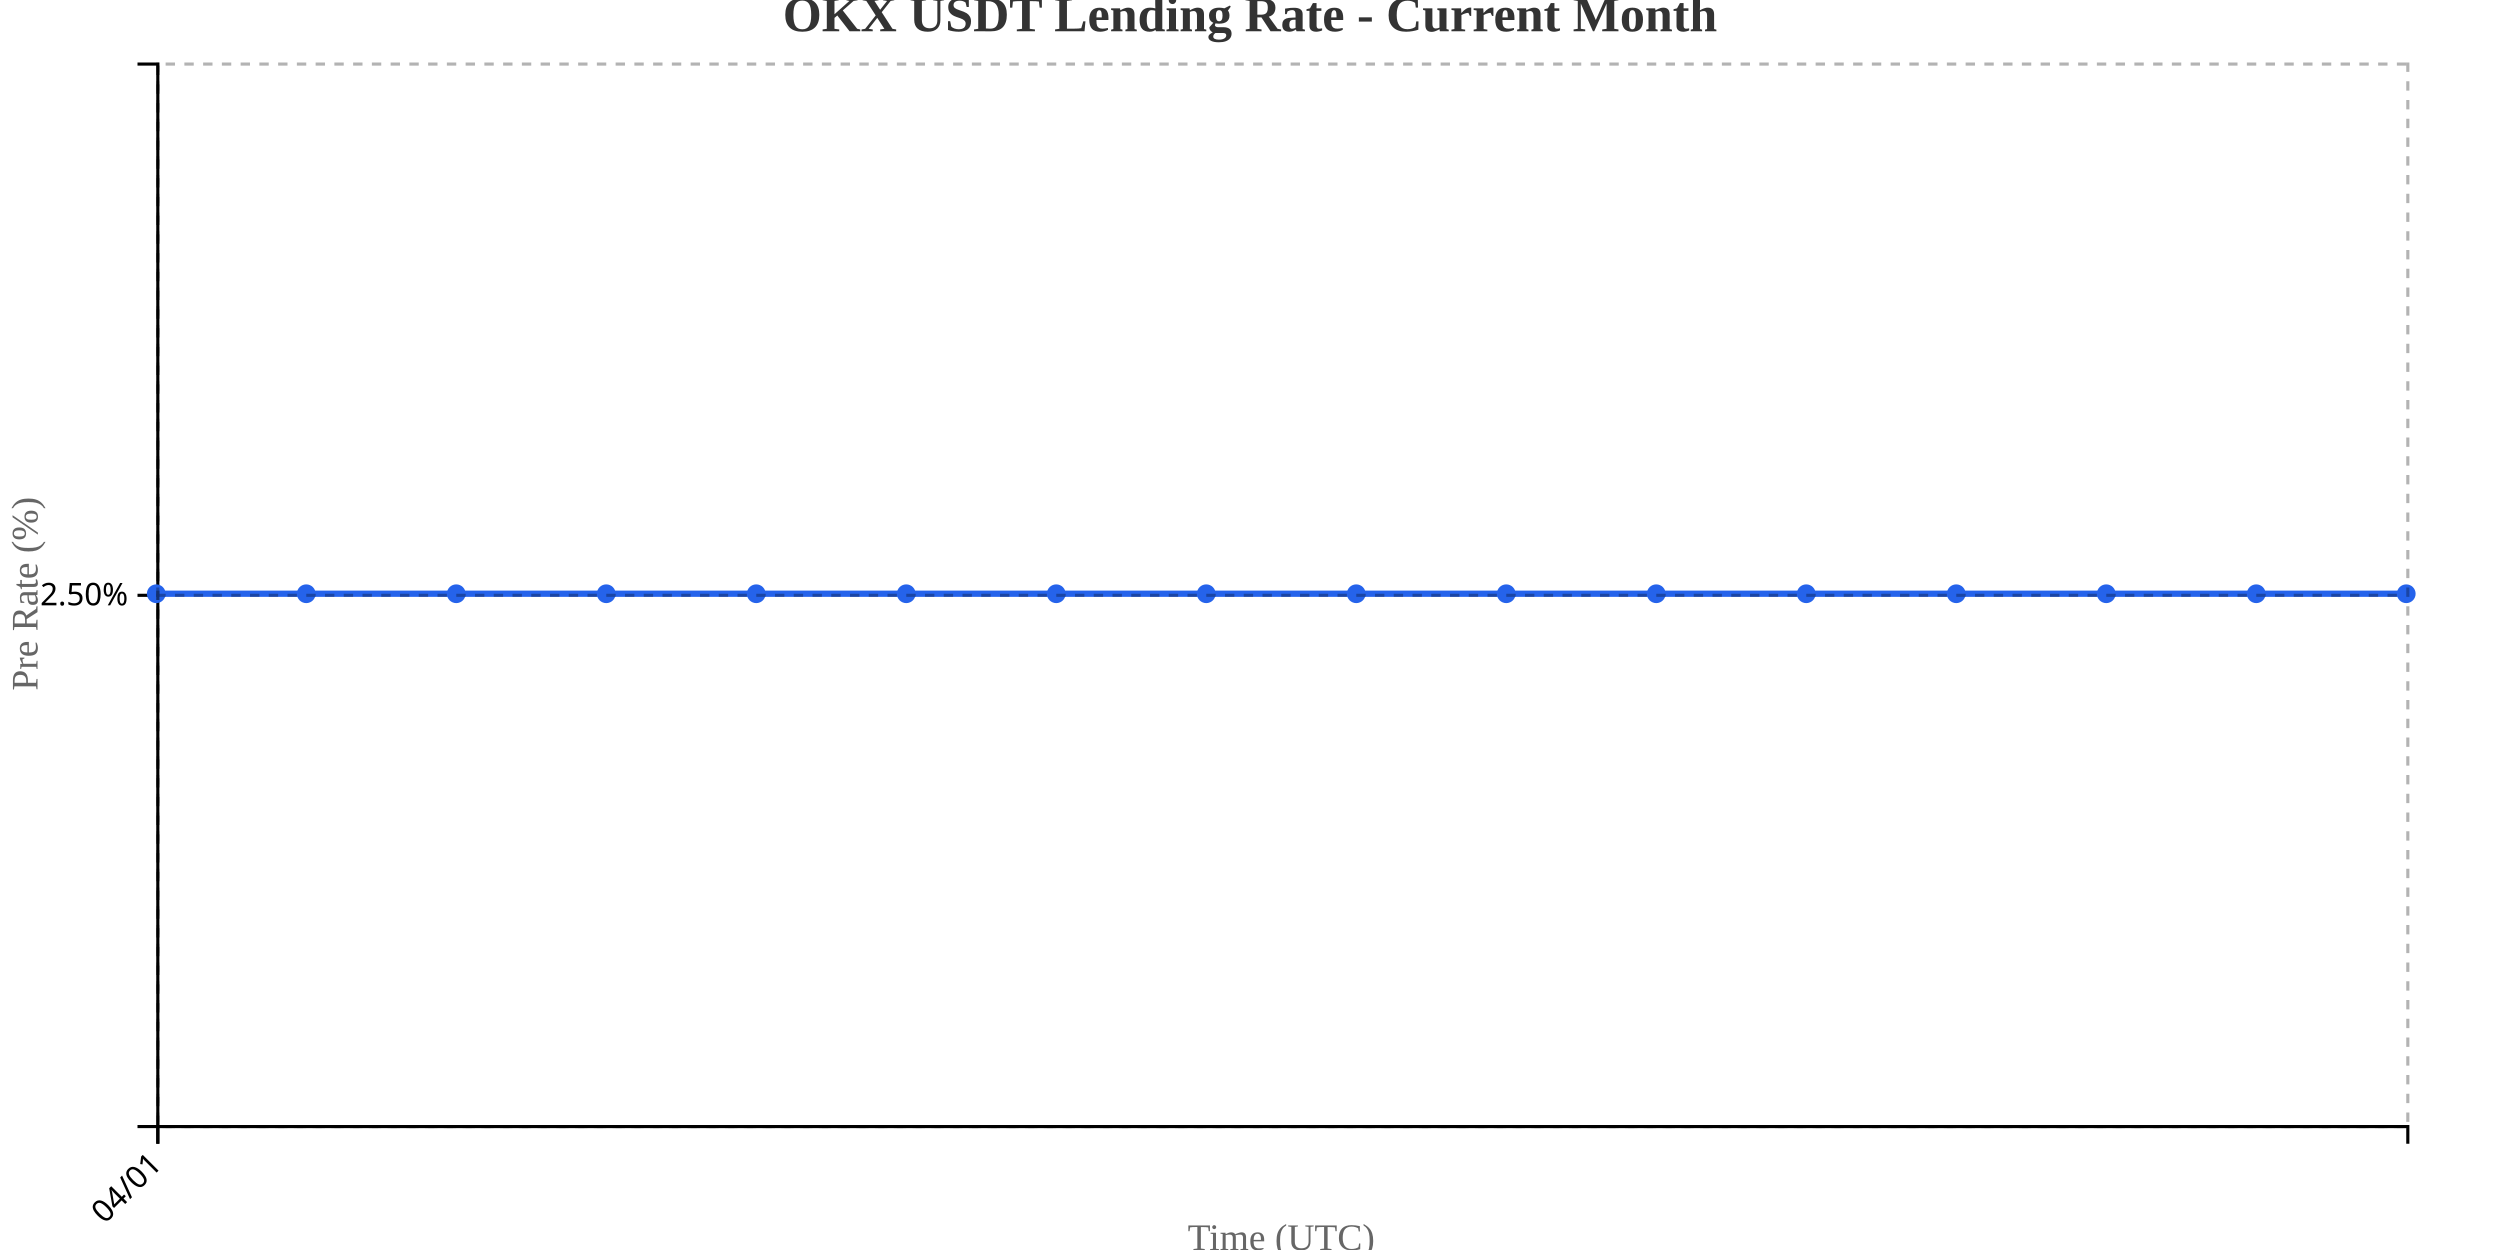
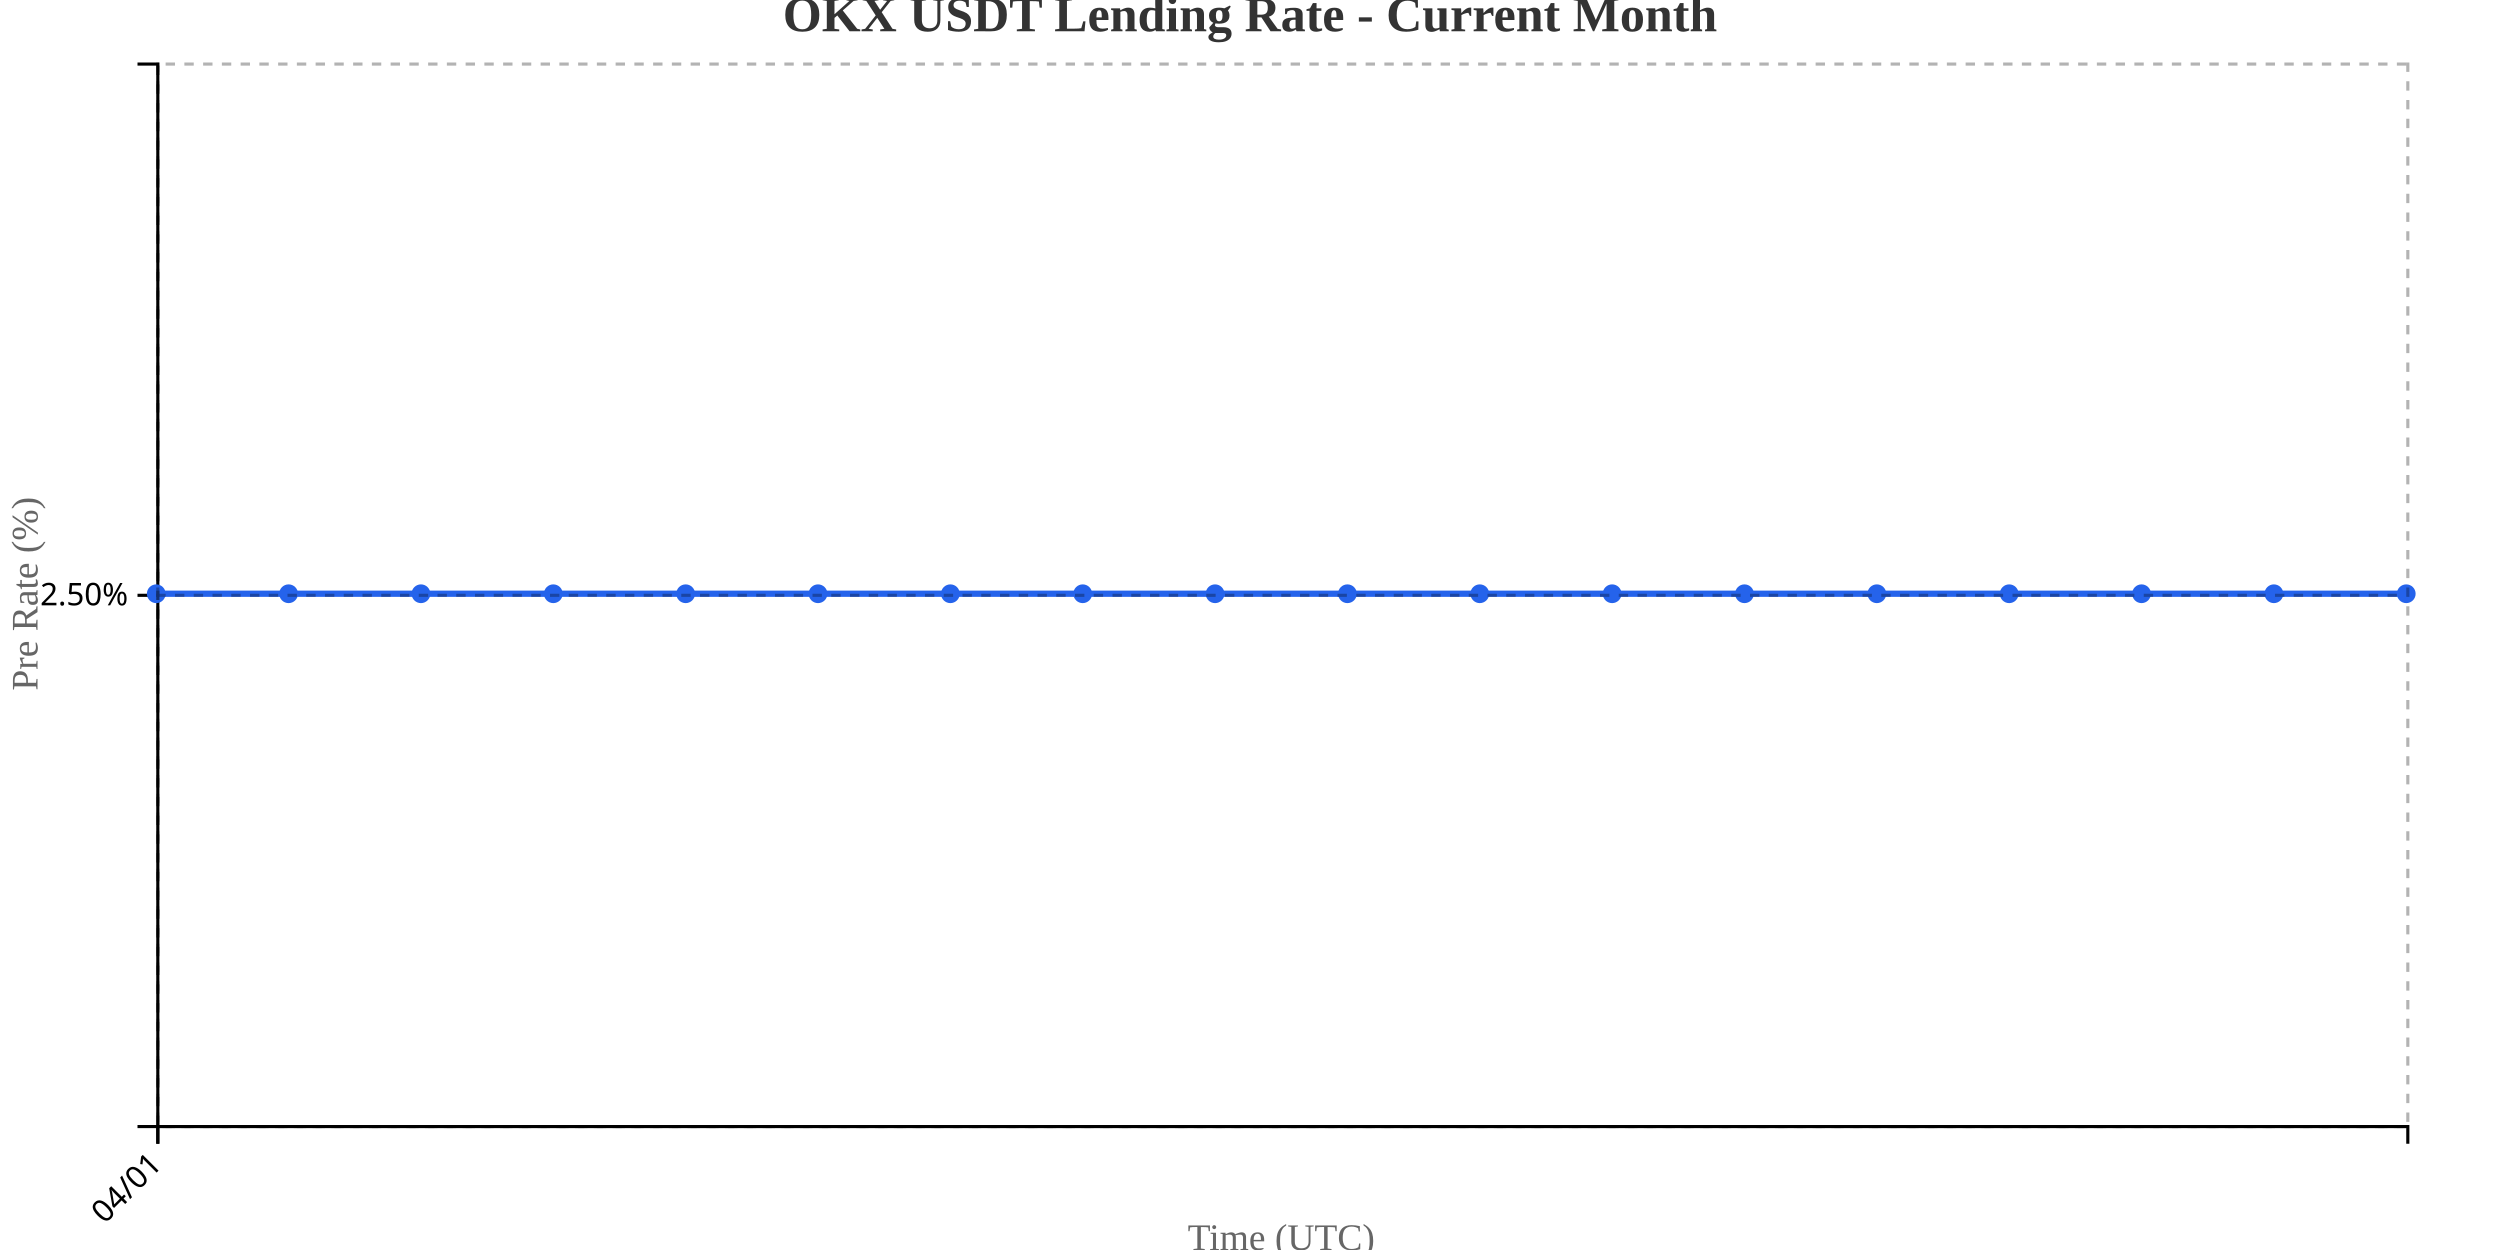
<svg xmlns="http://www.w3.org/2000/svg" width="800" height="400">
  <g transform="translate(50,20)">
    <g transform="translate(0,340)" fill="none" font-size="10" font-family="sans-serif" text-anchor="middle">
      <path class="domain" stroke="currentColor" d="M0.5,6V0.5H720.5V6" />
      <g class="tick" opacity="1" transform="translate(0.5,0)">
        <line stroke="currentColor" y2="6" />
        <text fill="currentColor" y="9" dy=".15em" style="text-anchor: end;" dx="-.8em" transform="rotate(-45)">04/01</text>
      </g>
    </g>
    <g fill="none" font-size="10" font-family="sans-serif" text-anchor="end">
      <path class="domain" stroke="currentColor" d="M-6,340.5H0.5V0.5H-6" />
      <g class="tick" opacity="1" transform="translate(0,170.5)">
        <line stroke="currentColor" x2="-6" />
        <text fill="currentColor" x="-9" dy="0.32em">2.50%</text>
      </g>
    </g>
    <text transform="rotate(-90)" y="-50" x="-170" dy="1em" style="text-anchor: middle; font-size: 12px; fill: #666;">Pre Rate (%)</text>
    <text transform="translate(360, 380)" style="text-anchor: middle; font-size: 12px; fill: #666;">Time (UTC)</text>
-     <path fill="none" stroke="#2563eb" stroke-width="2" d="M0,170C16,170,32,170,48,170C64,170,80,170,96,170C112,170,128,170,144,170C160,170,176,170,192,170C208,170,224,170,240,170C256,170,272,170,288,170C304,170,320,170,336,170C352,170,368,170,384,170C400,170,416,170,432,170C448,170,464,170,480,170C496,170,512,170,528,170C544,170,560,170,576,170C592,170,608,170,624,170C640,170,656,170,672,170C688,170,704,170,720,170" />
+     <path fill="none" stroke="#2563eb" stroke-width="2" d="M0,170C14.118,170,28.235,170,42.353,170C56.471,170,70.588,170,84.706,170C98.824,170,112.941,170,127.059,170C141.176,170,155.294,170,169.412,170C183.529,170,197.647,170,211.765,170C225.882,170,240,170,254.118,170C268.235,170,282.353,170,296.471,170C310.588,170,324.706,170,338.824,170C352.941,170,367.059,170,381.176,170C395.294,170,409.412,170,423.529,170C437.647,170,451.765,170,465.882,170C480,170,494.118,170,508.235,170C522.353,170,536.471,170,550.588,170C564.706,170,578.824,170,592.941,170C607.059,170,621.176,170,635.294,170C649.412,170,663.529,170,677.647,170C691.765,170,705.882,170,720,170" />
    <circle class="dot" cx="0" cy="170" r="3" fill="#2563eb" />
-     <circle class="dot" cx="48" cy="170" r="3" fill="#2563eb" />
-     <circle class="dot" cx="96" cy="170" r="3" fill="#2563eb" />
-     <circle class="dot" cx="144" cy="170" r="3" fill="#2563eb" />
-     <circle class="dot" cx="192" cy="170" r="3" fill="#2563eb" />
-     <circle class="dot" cx="240" cy="170" r="3" fill="#2563eb" />
-     <circle class="dot" cx="288" cy="170" r="3" fill="#2563eb" />
-     <circle class="dot" cx="336" cy="170" r="3" fill="#2563eb" />
-     <circle class="dot" cx="384" cy="170" r="3" fill="#2563eb" />
-     <circle class="dot" cx="432" cy="170" r="3" fill="#2563eb" />
-     <circle class="dot" cx="480" cy="170" r="3" fill="#2563eb" />
-     <circle class="dot" cx="528" cy="170" r="3" fill="#2563eb" />
-     <circle class="dot" cx="576" cy="170" r="3" fill="#2563eb" />
-     <circle class="dot" cx="624" cy="170" r="3" fill="#2563eb" />
-     <circle class="dot" cx="672" cy="170" r="3" fill="#2563eb" />
+     <circle class="dot" cx="42.353" cy="170" r="3" fill="#2563eb" />
+     <circle class="dot" cx="84.706" cy="170" r="3" fill="#2563eb" />
+     <circle class="dot" cx="127.059" cy="170" r="3" fill="#2563eb" />
+     <circle class="dot" cx="169.412" cy="170" r="3" fill="#2563eb" />
+     <circle class="dot" cx="211.765" cy="170" r="3" fill="#2563eb" />
+     <circle class="dot" cx="254.118" cy="170" r="3" fill="#2563eb" />
+     <circle class="dot" cx="296.471" cy="170" r="3" fill="#2563eb" />
+     <circle class="dot" cx="338.824" cy="170" r="3" fill="#2563eb" />
+     <circle class="dot" cx="381.176" cy="170" r="3" fill="#2563eb" />
+     <circle class="dot" cx="423.529" cy="170" r="3" fill="#2563eb" />
+     <circle class="dot" cx="465.882" cy="170" r="3" fill="#2563eb" />
+     <circle class="dot" cx="508.235" cy="170" r="3" fill="#2563eb" />
+     <circle class="dot" cx="550.588" cy="170" r="3" fill="#2563eb" />
+     <circle class="dot" cx="592.941" cy="170" r="3" fill="#2563eb" />
+     <circle class="dot" cx="635.294" cy="170" r="3" fill="#2563eb" />
+     <circle class="dot" cx="677.647" cy="170" r="3" fill="#2563eb" />
    <circle class="dot" cx="720" cy="170" r="3" fill="#2563eb" />
    <g class="grid" transform="translate(0,340)" fill="none" font-size="10" font-family="sans-serif" text-anchor="middle" style="stroke-dasharray: 3,3; opacity: 0.3;">
      <path class="domain" stroke="currentColor" d="M0.5,-340V0.5H720.5V-340" />
      <g class="tick" opacity="1" transform="translate(0.5,0)">
        <line stroke="currentColor" y2="-340" />
        <text fill="currentColor" y="3" dy="0.71em" />
      </g>
    </g>
    <g class="grid" fill="none" font-size="10" font-family="sans-serif" text-anchor="end" style="stroke-dasharray: 3,3; opacity: 0.3;">
      <path class="domain" stroke="currentColor" d="M720,340.5H0.5V0.5H720" />
      <g class="tick" opacity="1" transform="translate(0,170.5)">
        <line stroke="currentColor" x2="720" />
        <text fill="currentColor" x="-3" dy="0.32em" />
      </g>
    </g>
  </g>
  <text x="400" y="10" text-anchor="middle" style="font-size: 16px; font-weight: bold; fill: #333;">OKX USDT Lending Rate - Current Month</text>
</svg>
